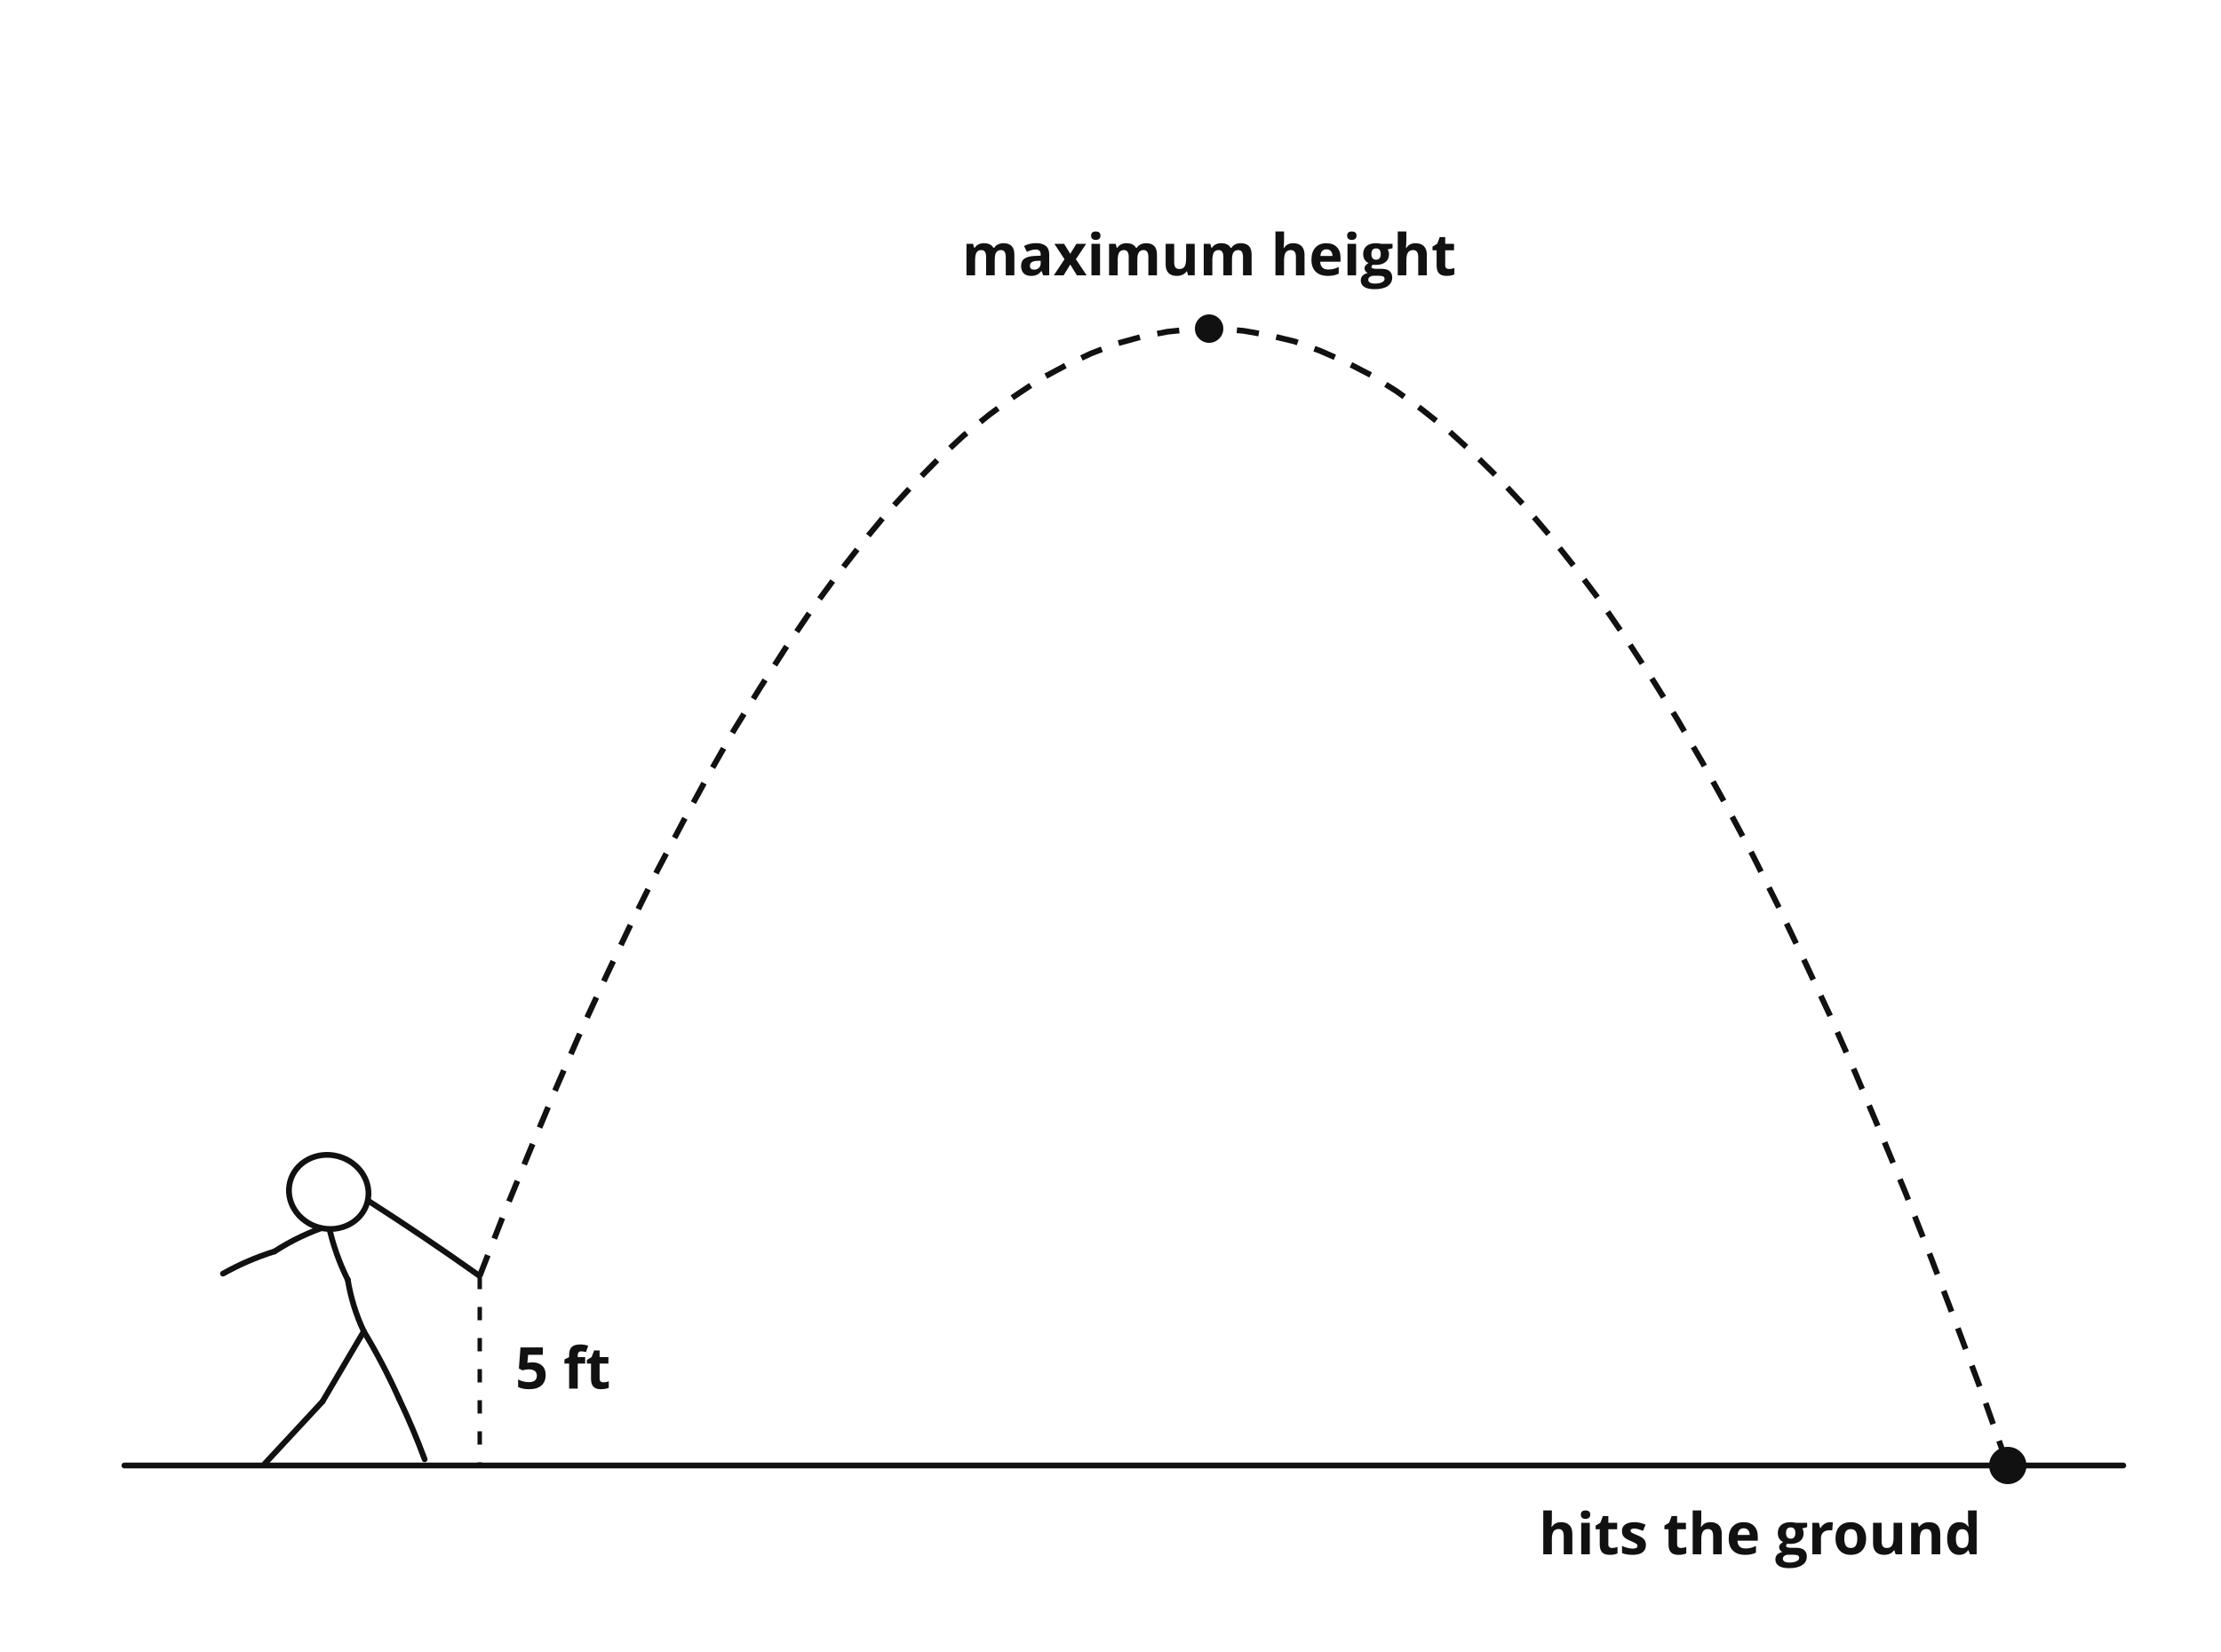
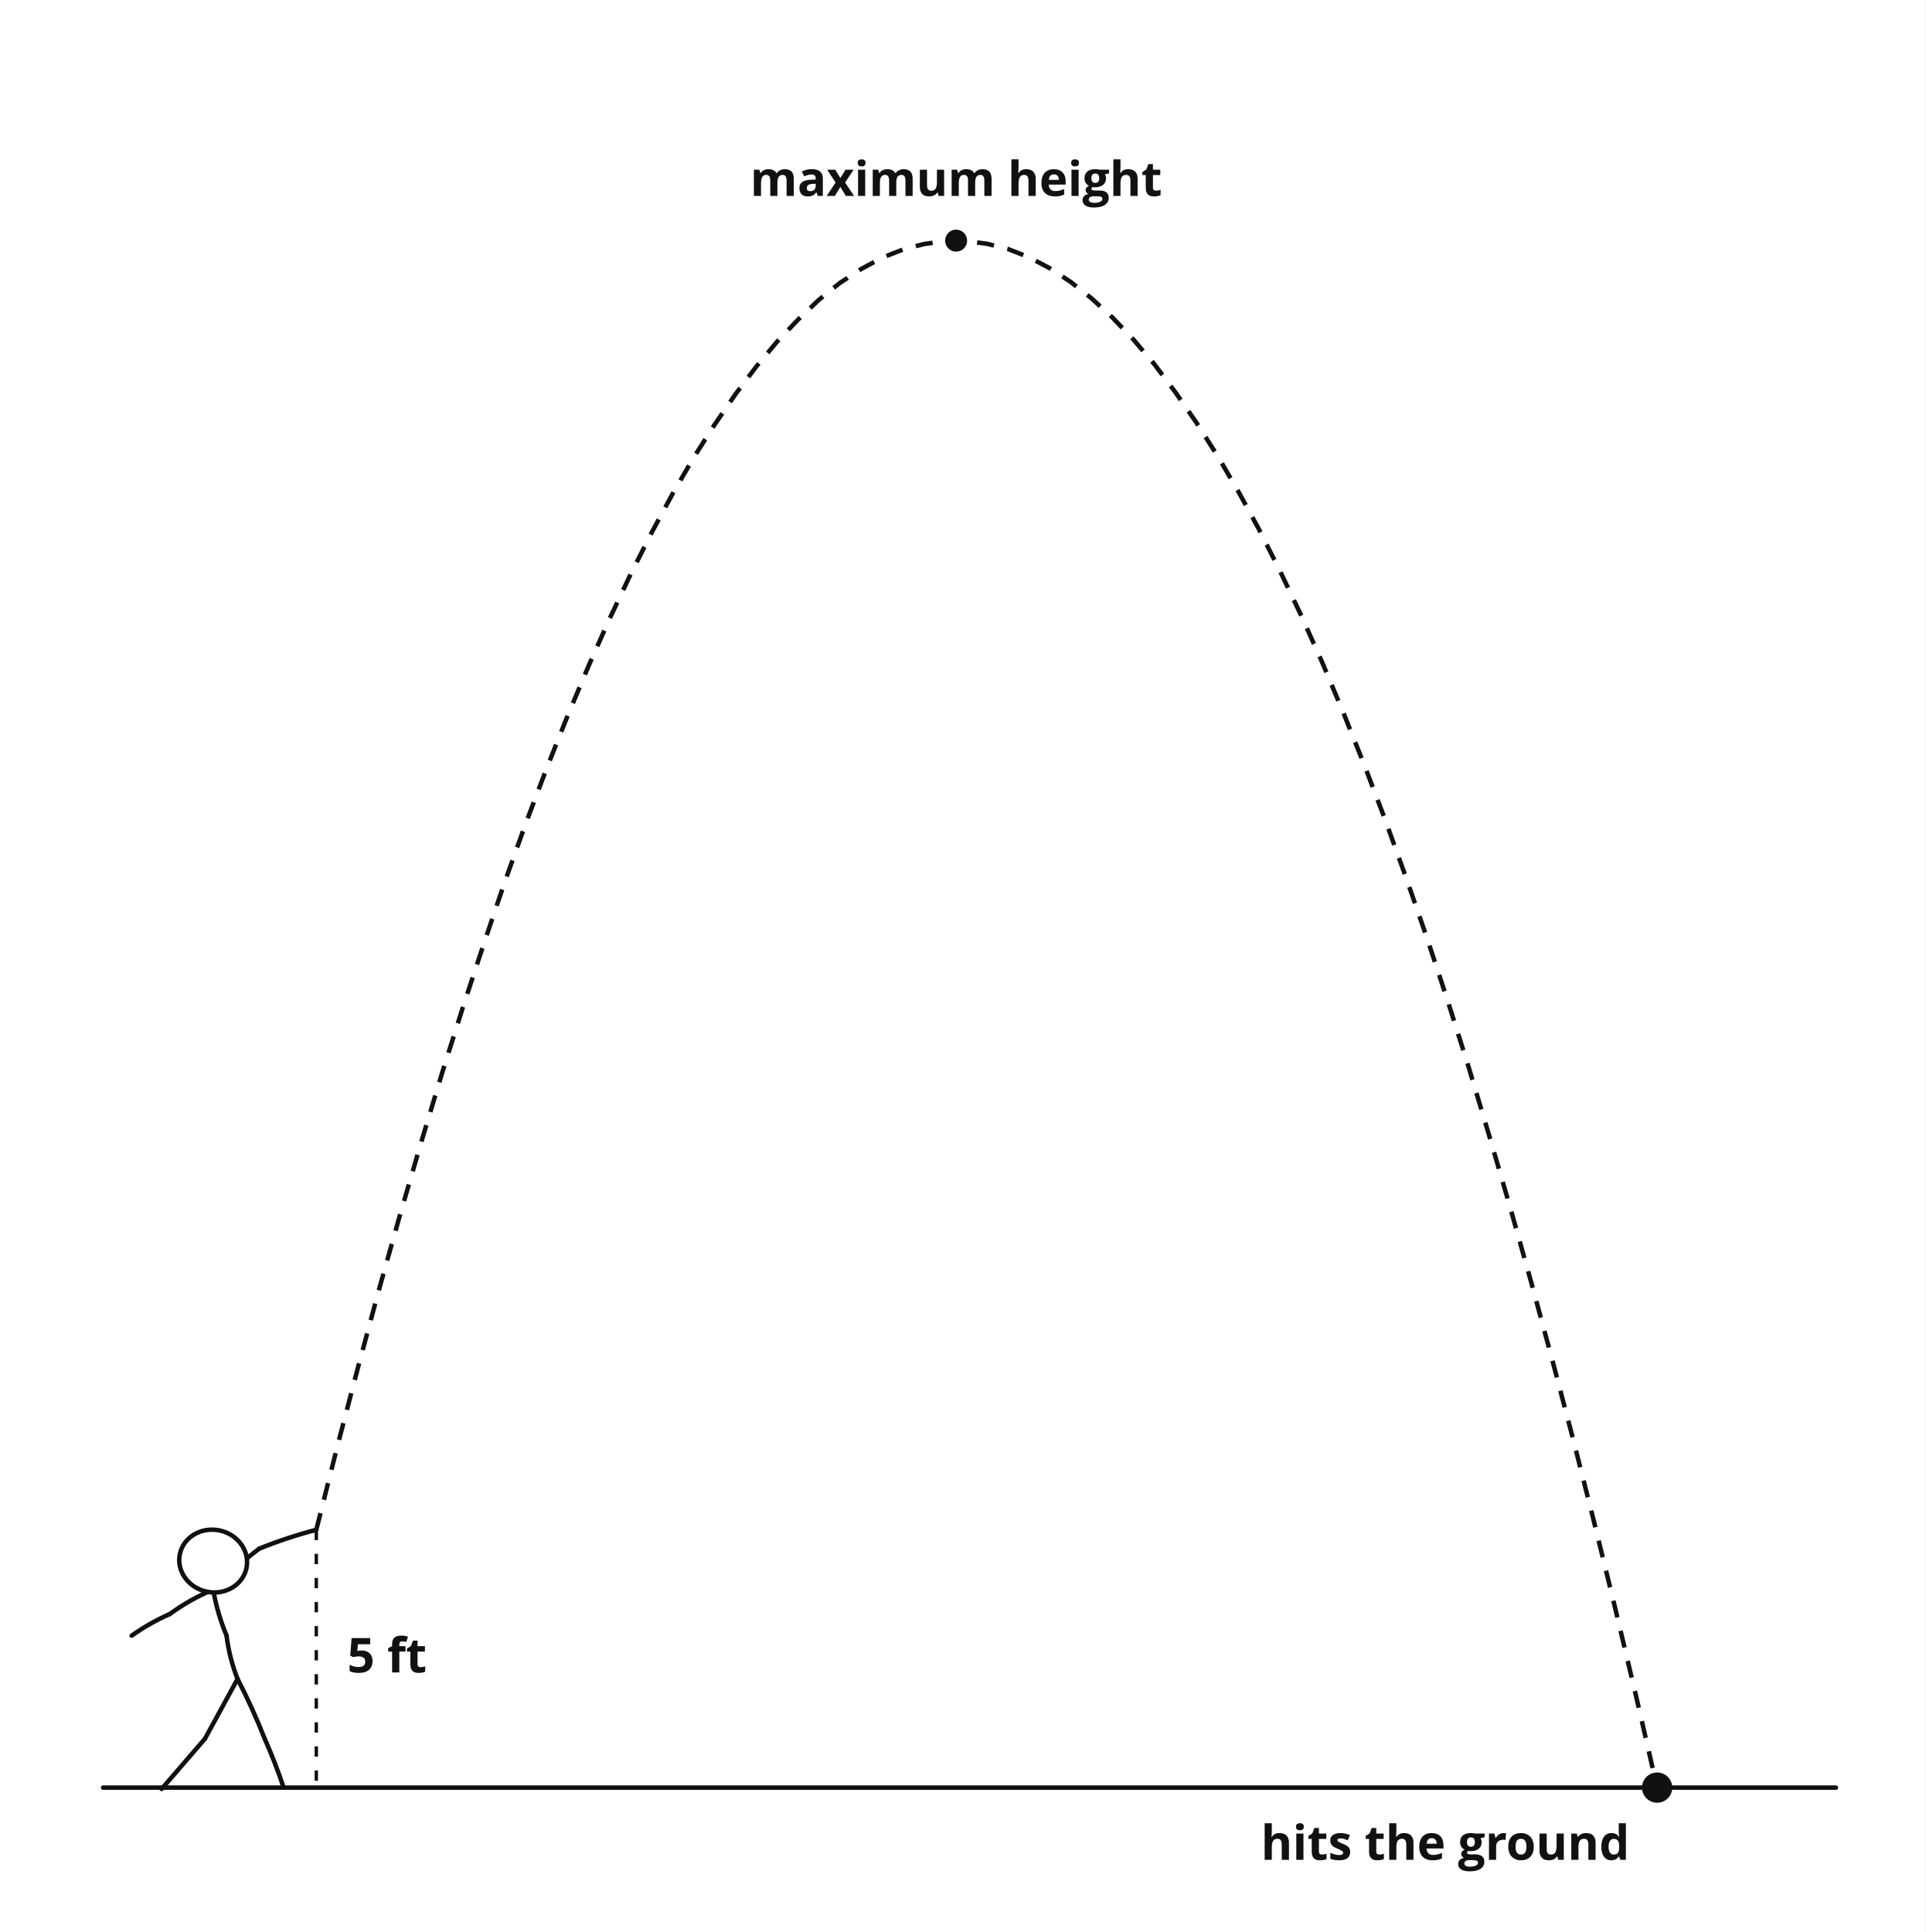
- <svg xmlns="http://www.w3.org/2000/svg" width="500" height="372" viewBox="0 0 500 372" role="img" aria-label="A thrown ball on its parabolic path, released at five feet, with the maximum height and the landing point marked">
-   <rect width="500" height="372" fill="#fff" />
-   <g transform="translate(0,16)">
-     <path d="M74.0,260.0 Q75.4,266.4 78.3,272.2" fill="none" stroke="#111" stroke-width="1.3" stroke-linecap="round" />
-     <path d="M78.3,272.2 Q79.3,278.3 81.9,283.8" fill="none" stroke="#111" stroke-width="1.3" stroke-linecap="round" />
-     <path d="M81.9,283.8 Q86.3,291.1 89.8,298.9" fill="none" stroke="#111" stroke-width="1.3" stroke-linecap="round" />
-     <path d="M89.8,298.9 Q93.0,305.6 95.6,312.6" fill="none" stroke="#111" stroke-width="1.3" stroke-linecap="round" />
-     <line x1="81.9" y1="283.8" x2="72.6" y2="299.6" stroke="#111" stroke-width="1.3" stroke-linecap="round" />
-     <line x1="72.6" y1="299.6" x2="59.6" y2="313.6" stroke="#111" stroke-width="1.3" stroke-linecap="round" />
-     <path d="M74.0,260.0 Q67.5,262.1 61.8,265.8" fill="none" stroke="#111" stroke-width="1.3" stroke-linecap="round" />
-     <path d="M61.8,265.8 Q55.7,267.7 50.2,270.8" fill="none" stroke="#111" stroke-width="1.3" stroke-linecap="round" />
-     <path d="M74.0,260.0 Q78.0,256.6 82.6,254.2" fill="none" stroke="#111" stroke-width="1.3" stroke-linecap="round" />
-     <path d="M82.6,254.2 Q95.4,262.4 107.8,271.2" fill="none" stroke="#111" stroke-width="1.3" stroke-linecap="round" />
-     <ellipse cx="74.0" cy="252.4" rx="9.0" ry="8.3" transform="rotate(15 74.0 252.4)" fill="#fff" stroke="#111" stroke-width="1.3" />
-     <path d="M108.0,271.3 L113.7,256.7 L119.5,242.6 L125.2,229.0 L130.9,215.9 L136.7,203.3 L142.4,191.3 L148.1,179.8 L153.9,168.8 L159.6,158.3 L165.3,148.3 L171.1,138.9 L176.8,130.0 L182.5,121.6 L188.3,113.7 L194.0,106.4 L199.7,99.5 L205.5,93.2 L211.2,87.4 L216.9,82.1 L222.7,77.4 L228.4,73.2 L234.1,69.4 L239.9,66.3 L245.6,63.6 L251.3,61.4 L257.1,59.8 L262.8,58.7 L268.5,58.1 L274.3,58.0 L280.0,58.5 L285.7,59.5 L291.5,60.9 L297.2,63.0 L302.9,65.5 L308.7,68.5 L314.4,72.1 L320.1,76.2 L325.9,80.8 L331.6,86.0 L337.3,91.6 L343.1,97.8 L348.8,104.5 L354.5,111.7 L360.3,119.4 L366.0,127.7 L371.7,136.5 L377.5,145.8 L383.2,155.6 L388.9,165.9 L394.7,176.8 L400.4,188.2 L406.1,200.1 L411.9,212.5 L417.6,225.4 L423.3,238.9 L429.1,252.9 L434.8,267.4 L440.5,282.4 L446.3,297.9 L452.0,314.0" fill="none" stroke="#111" stroke-width="1.3" stroke-dasharray="5 4" />
-     <path d="M108.0,271.3 L108.0,314.0" fill="none" stroke="#111" stroke-width="1.0" stroke-dasharray="3 4" />
-     <text x="116.0" y="296.7" font-family="'Open Sans',Helvetica,Arial,sans-serif" font-size="13" font-weight="bold" text-anchor="start" fill="#111">5 ft</text>
-     <circle cx="272.2" cy="58.0" r="3.2" fill="#111" />
-     <text x="272.2" y="46.0" font-family="'Open Sans',Helvetica,Arial,sans-serif" font-size="13" font-weight="bold" text-anchor="middle" fill="#111">maximum height</text>
-     <circle cx="452.0" cy="314.0" r="4.2" fill="#111" />
-     <text x="446.0" y="334.0" font-family="'Open Sans',Helvetica,Arial,sans-serif" font-size="13" font-weight="bold" text-anchor="end" fill="#111">hits the ground</text>
-     <line x1="28.0" y1="314.0" x2="478.0" y2="314.0" stroke="#111" stroke-width="1.3" stroke-linecap="round" />
+ <svg xmlns="http://www.w3.org/2000/svg" width="560" height="562" viewBox="0 0 560 562" role="img" aria-label="A thrown ball on its parabolic path, released at five feet, with the maximum height and the landing point marked">
+   <rect width="560" height="562" fill="#fff" />
+   <g transform="translate(0,22)">
+     <path d="M62.0,440.4 Q63.2,447.3 65.9,453.8" fill="none" stroke="#111" stroke-width="1.3" stroke-linecap="round" />
+     <path d="M65.9,453.8 Q66.7,460.3 69.1,466.4" fill="none" stroke="#111" stroke-width="1.3" stroke-linecap="round" />
+     <path d="M69.1,466.4 Q73.5,474.9 77.0,483.8" fill="none" stroke="#111" stroke-width="1.3" stroke-linecap="round" />
+     <path d="M77.0,483.8 Q80.1,490.8 82.5,498.0" fill="none" stroke="#111" stroke-width="1.3" stroke-linecap="round" />
+     <line x1="69.1" y1="466.4" x2="59.6" y2="483.8" stroke="#111" stroke-width="1.3" stroke-linecap="round" />
+     <line x1="59.6" y1="483.8" x2="47.0" y2="498.4" stroke="#111" stroke-width="1.3" stroke-linecap="round" />
+     <path d="M62.0,440.4 Q55.3,443.2 49.4,447.5" fill="none" stroke="#111" stroke-width="1.3" stroke-linecap="round" />
+     <path d="M49.4,447.5 Q43.5,450.1 38.3,453.8" fill="none" stroke="#111" stroke-width="1.3" stroke-linecap="round" />
+     <path d="M62.0,440.4 Q68.2,433.9 75.4,428.5" fill="none" stroke="#111" stroke-width="1.3" stroke-linecap="round" />
+     <path d="M75.4,428.5 Q83.5,425.2 92.0,423.0" fill="none" stroke="#111" stroke-width="1.3" stroke-linecap="round" />
+     <ellipse cx="62.0" cy="432.1" rx="9.9" ry="9.1" transform="rotate(12 62.0 432.1)" fill="#fff" stroke="#111" stroke-width="1.3" />
+     <path d="M92.0,423.0 L98.1,398.8 L104.2,375.5 L110.3,352.9 L116.4,331.2 L122.5,310.3 L128.6,290.1 L134.7,270.8 L140.8,252.3 L146.8,234.6 L152.9,217.6 L159.0,201.5 L165.1,186.2 L171.2,171.7 L177.3,158.0 L183.4,145.1 L189.5,133.0 L195.6,121.7 L201.7,111.2 L207.8,101.6 L213.9,92.7 L220.0,84.6 L226.1,77.3 L232.2,70.9 L238.2,65.2 L244.3,60.3 L250.4,56.3 L256.5,53.0 L262.6,50.6 L268.7,49.0 L274.8,48.1 L280.9,48.1 L287.0,48.9 L293.1,50.4 L299.2,52.8 L305.3,56.0 L311.4,60.0 L317.5,64.8 L323.6,70.4 L329.7,76.8 L335.8,84.0 L341.8,92.0 L347.9,100.8 L354.0,110.4 L360.1,120.8 L366.2,132.0 L372.3,144.1 L378.4,156.9 L384.5,170.5 L390.6,185.0 L396.7,200.2 L402.8,216.2 L408.9,233.1 L415.0,250.7 L421.1,269.2 L427.2,288.5 L433.2,308.5 L439.3,329.4 L445.4,351.1 L451.5,373.6 L457.6,396.8 L463.7,420.9 L469.8,445.8 L475.9,471.5 L482.0,498.0" fill="none" stroke="#111" stroke-width="1.3" stroke-dasharray="5 4" />
+     <path d="M92.0,423.0 L92.0,498.0" fill="none" stroke="#111" stroke-width="1.0" stroke-dasharray="3 4" />
+     <text x="101.0" y="464.5" font-family="'Open Sans',Helvetica,Arial,sans-serif" font-size="14" font-weight="bold" text-anchor="start" fill="#111">5 ft</text>
+     <circle cx="278.1" cy="48.0" r="3.2" fill="#111" />
+     <text x="278.1" y="35.0" font-family="'Open Sans',Helvetica,Arial,sans-serif" font-size="14" font-weight="bold" text-anchor="middle" fill="#111">maximum height</text>
+     <circle cx="482.0" cy="498.0" r="4.4" fill="#111" />
+     <text x="474.0" y="519.0" font-family="'Open Sans',Helvetica,Arial,sans-serif" font-size="14" font-weight="bold" text-anchor="end" fill="#111">hits the ground</text>
+     <line x1="30.0" y1="498.0" x2="534.0" y2="498.0" stroke="#111" stroke-width="1.3" stroke-linecap="round" />
  </g>
</svg>
